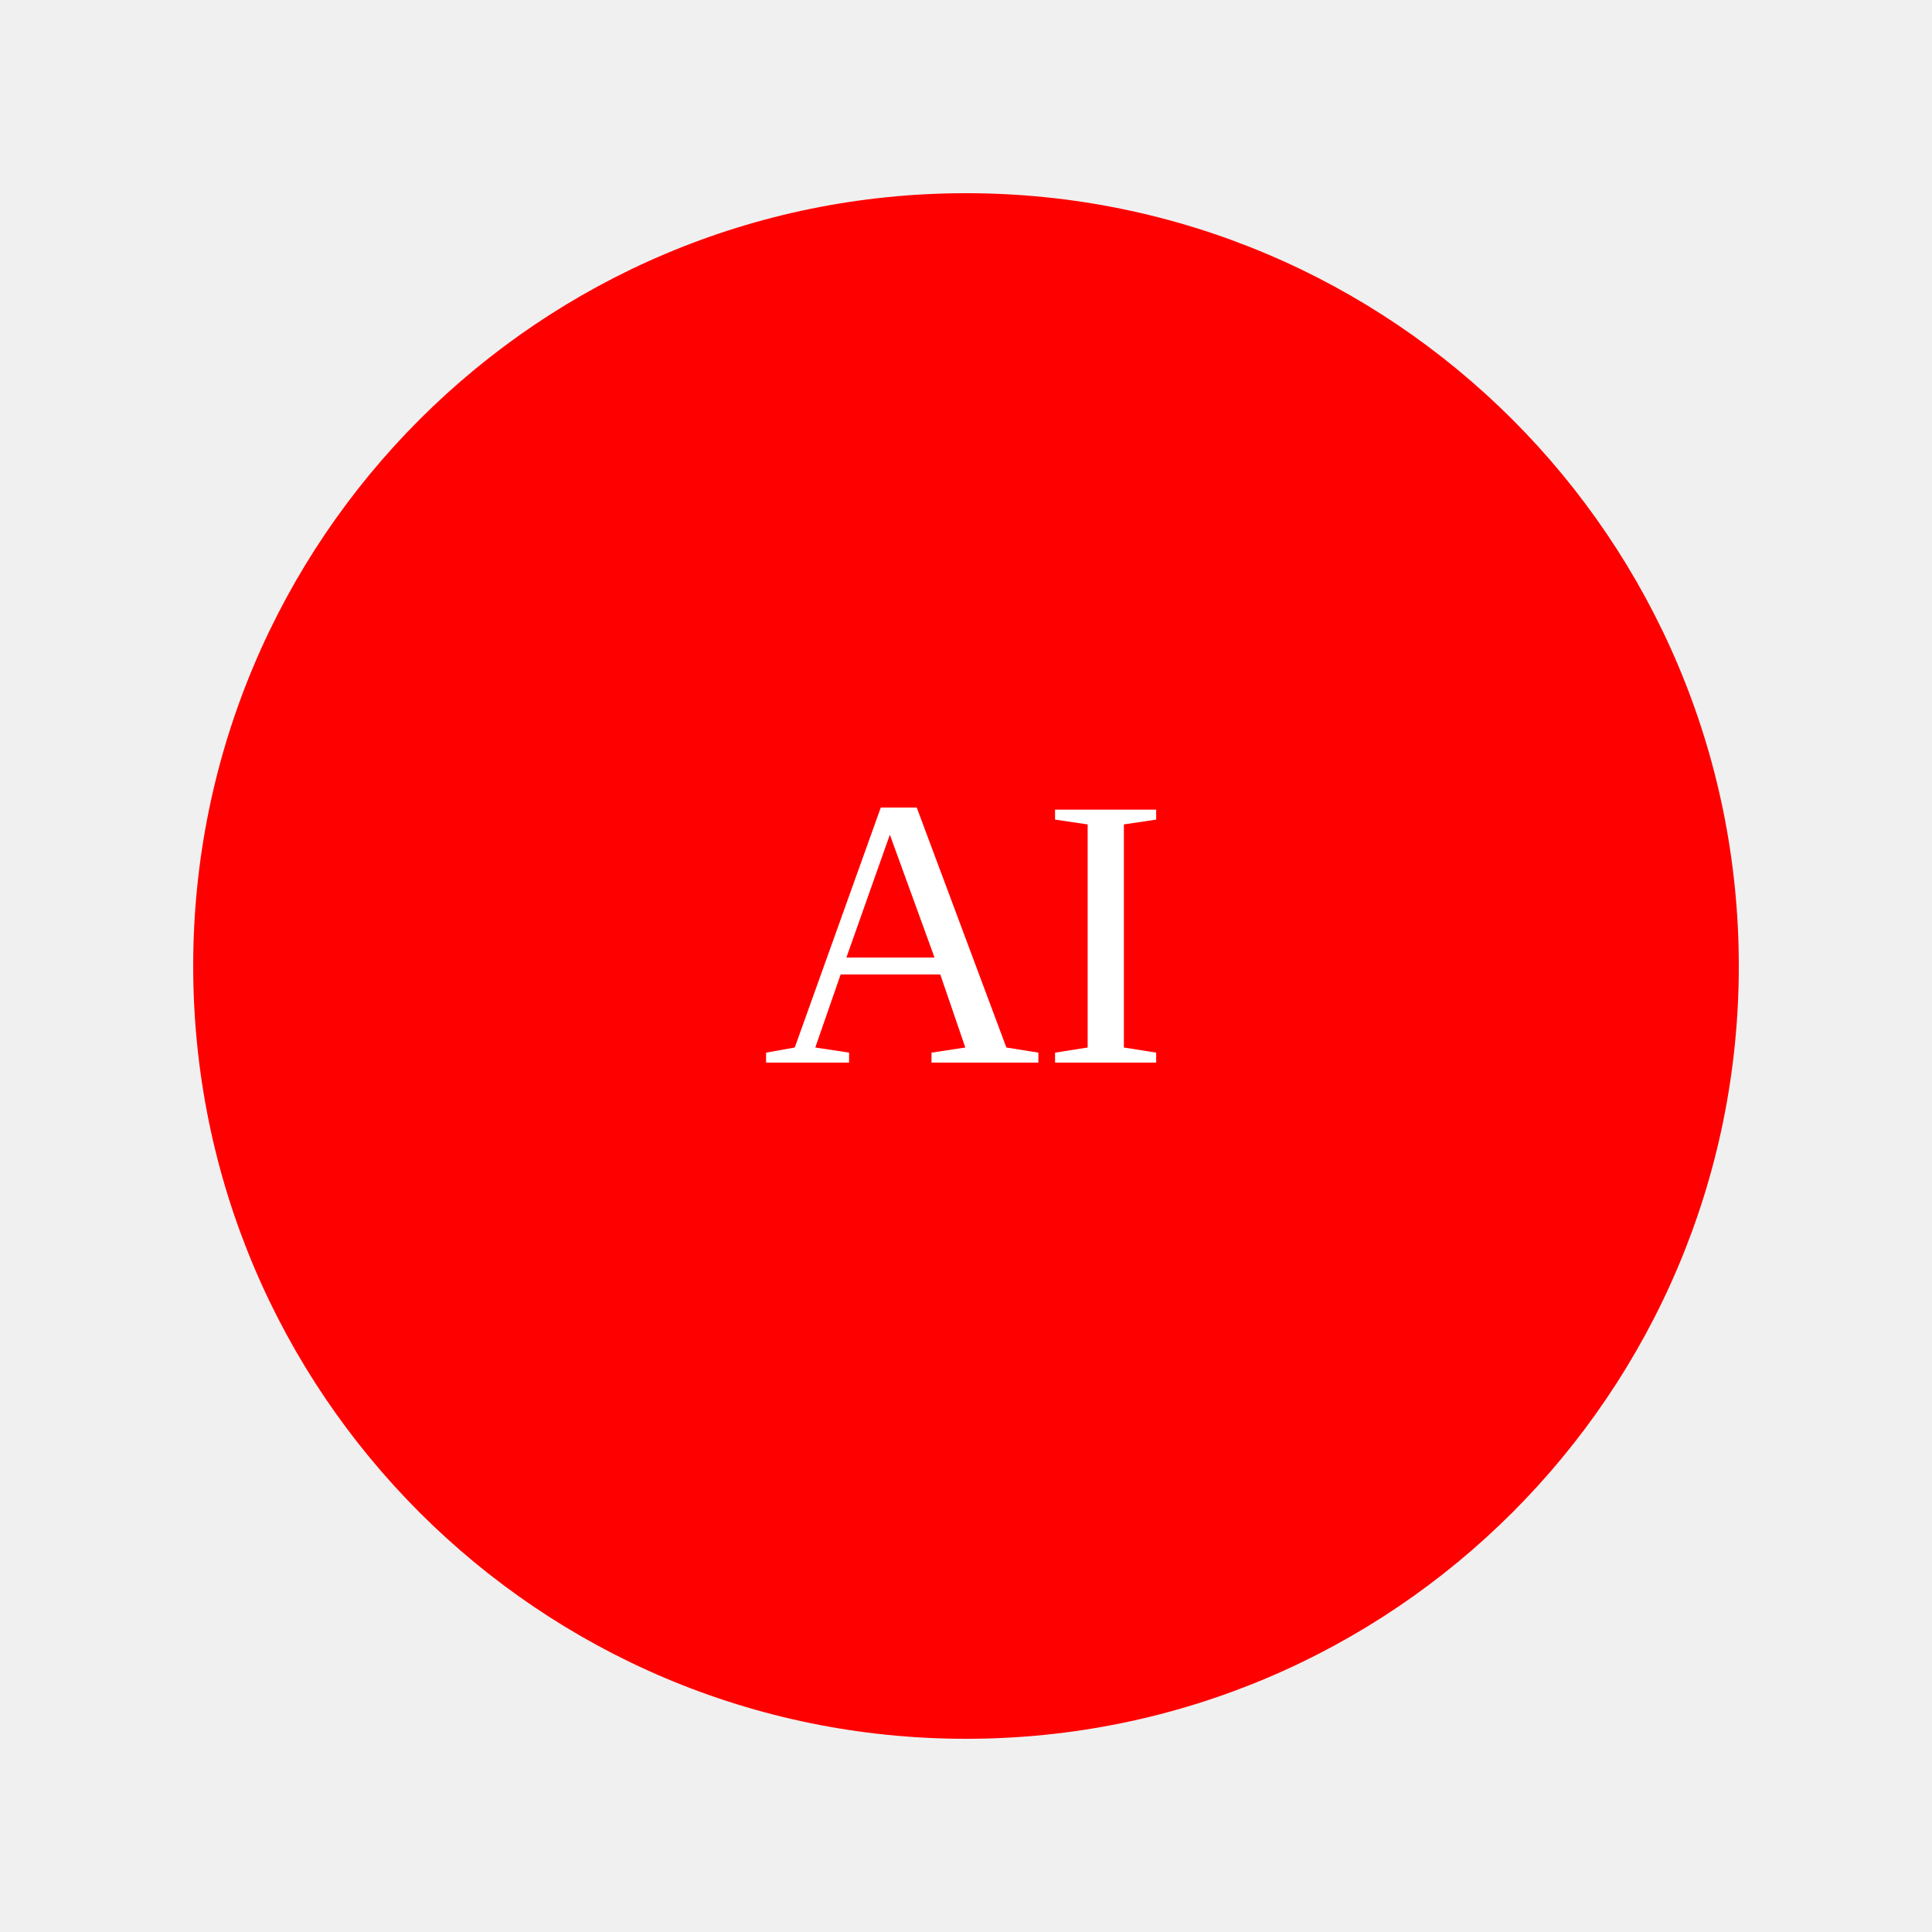
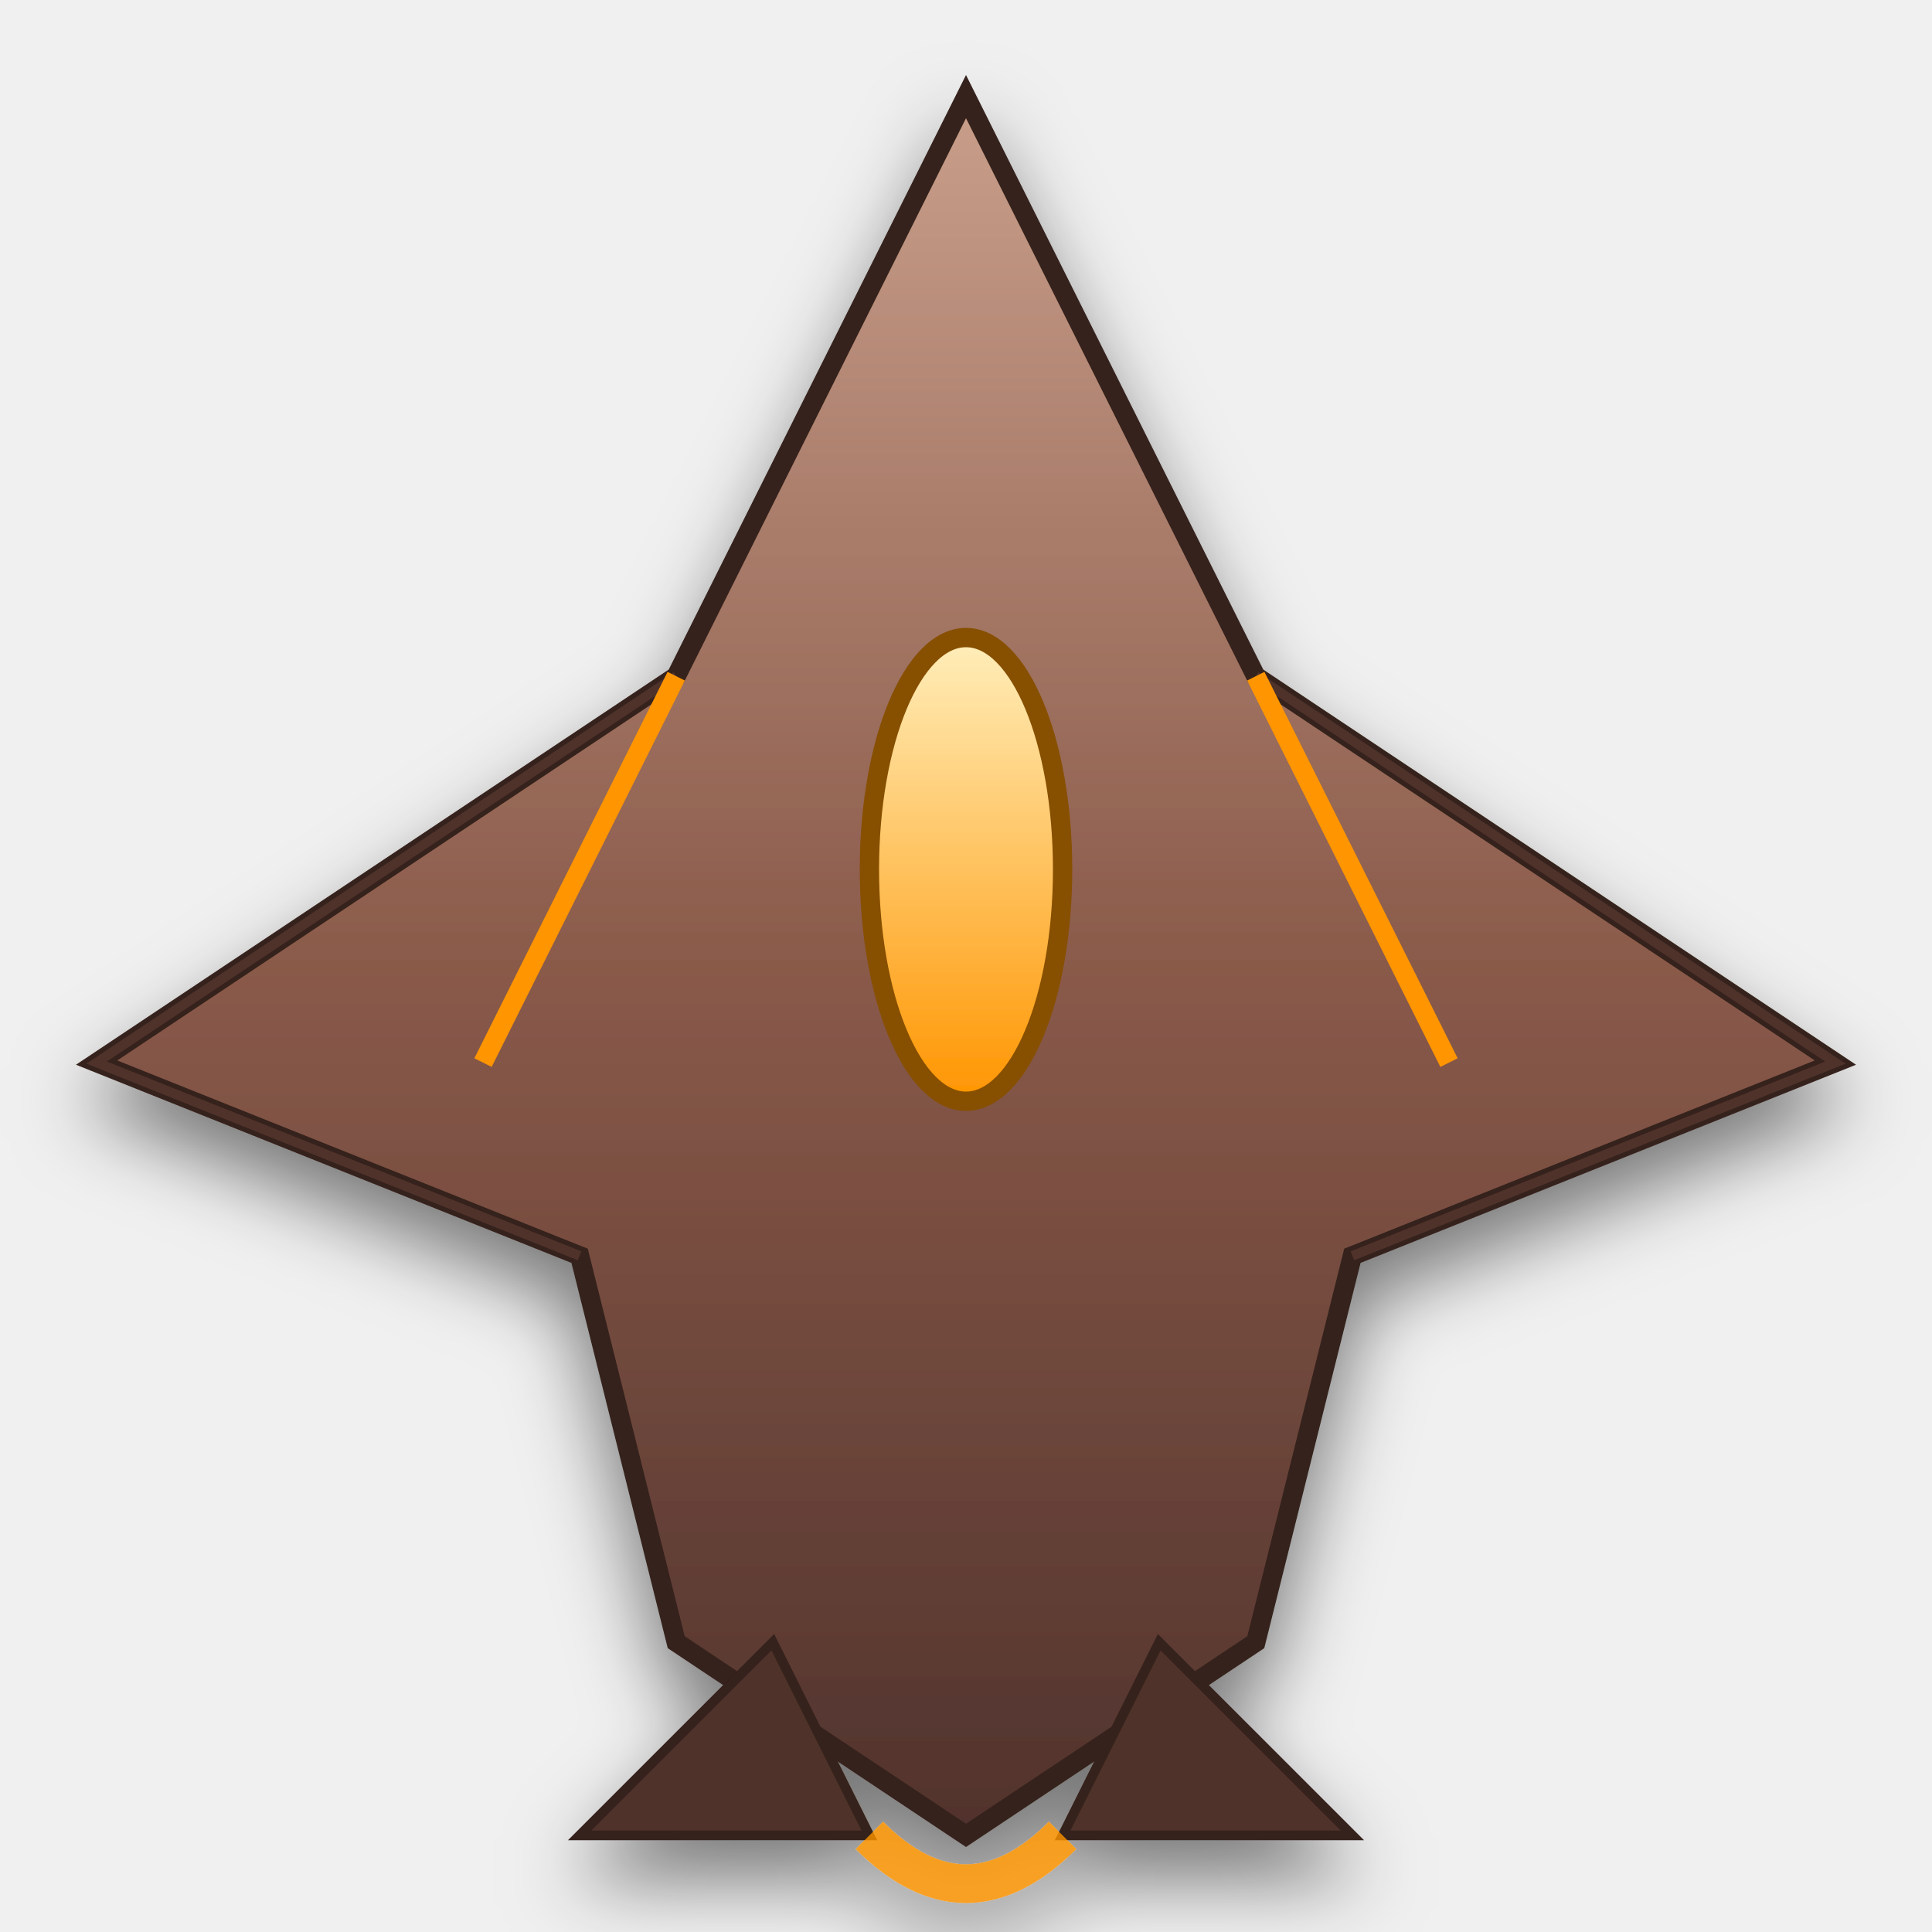
- <svg xmlns="http://www.w3.org/2000/svg" width="100" height="100">
-   <circle cx="50" cy="50" r="40" fill="red" />
-   <text x="50" y="55" font-size="20" text-anchor="middle" fill="white">AI</text>
+ <svg xmlns="http://www.w3.org/2000/svg" viewBox="0 0 100 100">
+   <defs>
+     <linearGradient id="bodyGradRed" x1="0%" y1="0%" x2="0%" y2="100%">
+       <stop offset="0%" stop-color="#c99f8b" />
+       <stop offset="50%" stop-color="#8a5a4a" />
+       <stop offset="100%" stop-color="#50322c" />
+     </linearGradient>
+     <linearGradient id="glassRed" x1="0%" y1="0%" x2="0%" y2="100%">
+       <stop offset="0%" stop-color="#ffeebb" />
+       <stop offset="100%" stop-color="#ff9500" />
+     </linearGradient>
+     <filter id="shadowRed">
+       <feDropShadow dx="0" dy="2" stdDeviation="2" flood-opacity="0.5" />
+     </filter>
+   </defs>
+   <g filter="url(#shadowRed)">
+     <path d="M50 5 L65 35 L95 55 L70 65 L65 85 L50 95 L35 85 L30 65 L5 55 L35 35 Z" fill="url(#bodyGradRed)" stroke="#34201a" stroke-width="1" />
+     <path d="M65 35 L95 55 L70 65" fill="none" stroke="#50322c" stroke-width="0.5" />
+     <path d="M35 35 L5 55 L30 65" fill="none" stroke="#50322c" stroke-width="0.5" />
+     <path d="M40 85 L30 95 L45 95 Z" fill="#50322c" stroke="#34201a" stroke-width="0.5" />
+     <path d="M60 85 L70 95 L55 95 Z" fill="#50322c" stroke="#34201a" stroke-width="0.5" />
+     <ellipse cx="50" cy="45" rx="5" ry="12" fill="url(#glassRed)" stroke="#874f00" stroke-width="1" />
+     <path d="M45 95 Q50 100, 55 95" fill="none" stroke="#ff9500" stroke-width="2" stroke-opacity="0.8" />
+     <path d="M65 35 L75 55" stroke="#ff9500" stroke-width="1" />
+     <path d="M35 35 L25 55" stroke="#ff9500" stroke-width="1" />
+   </g>
</svg>
